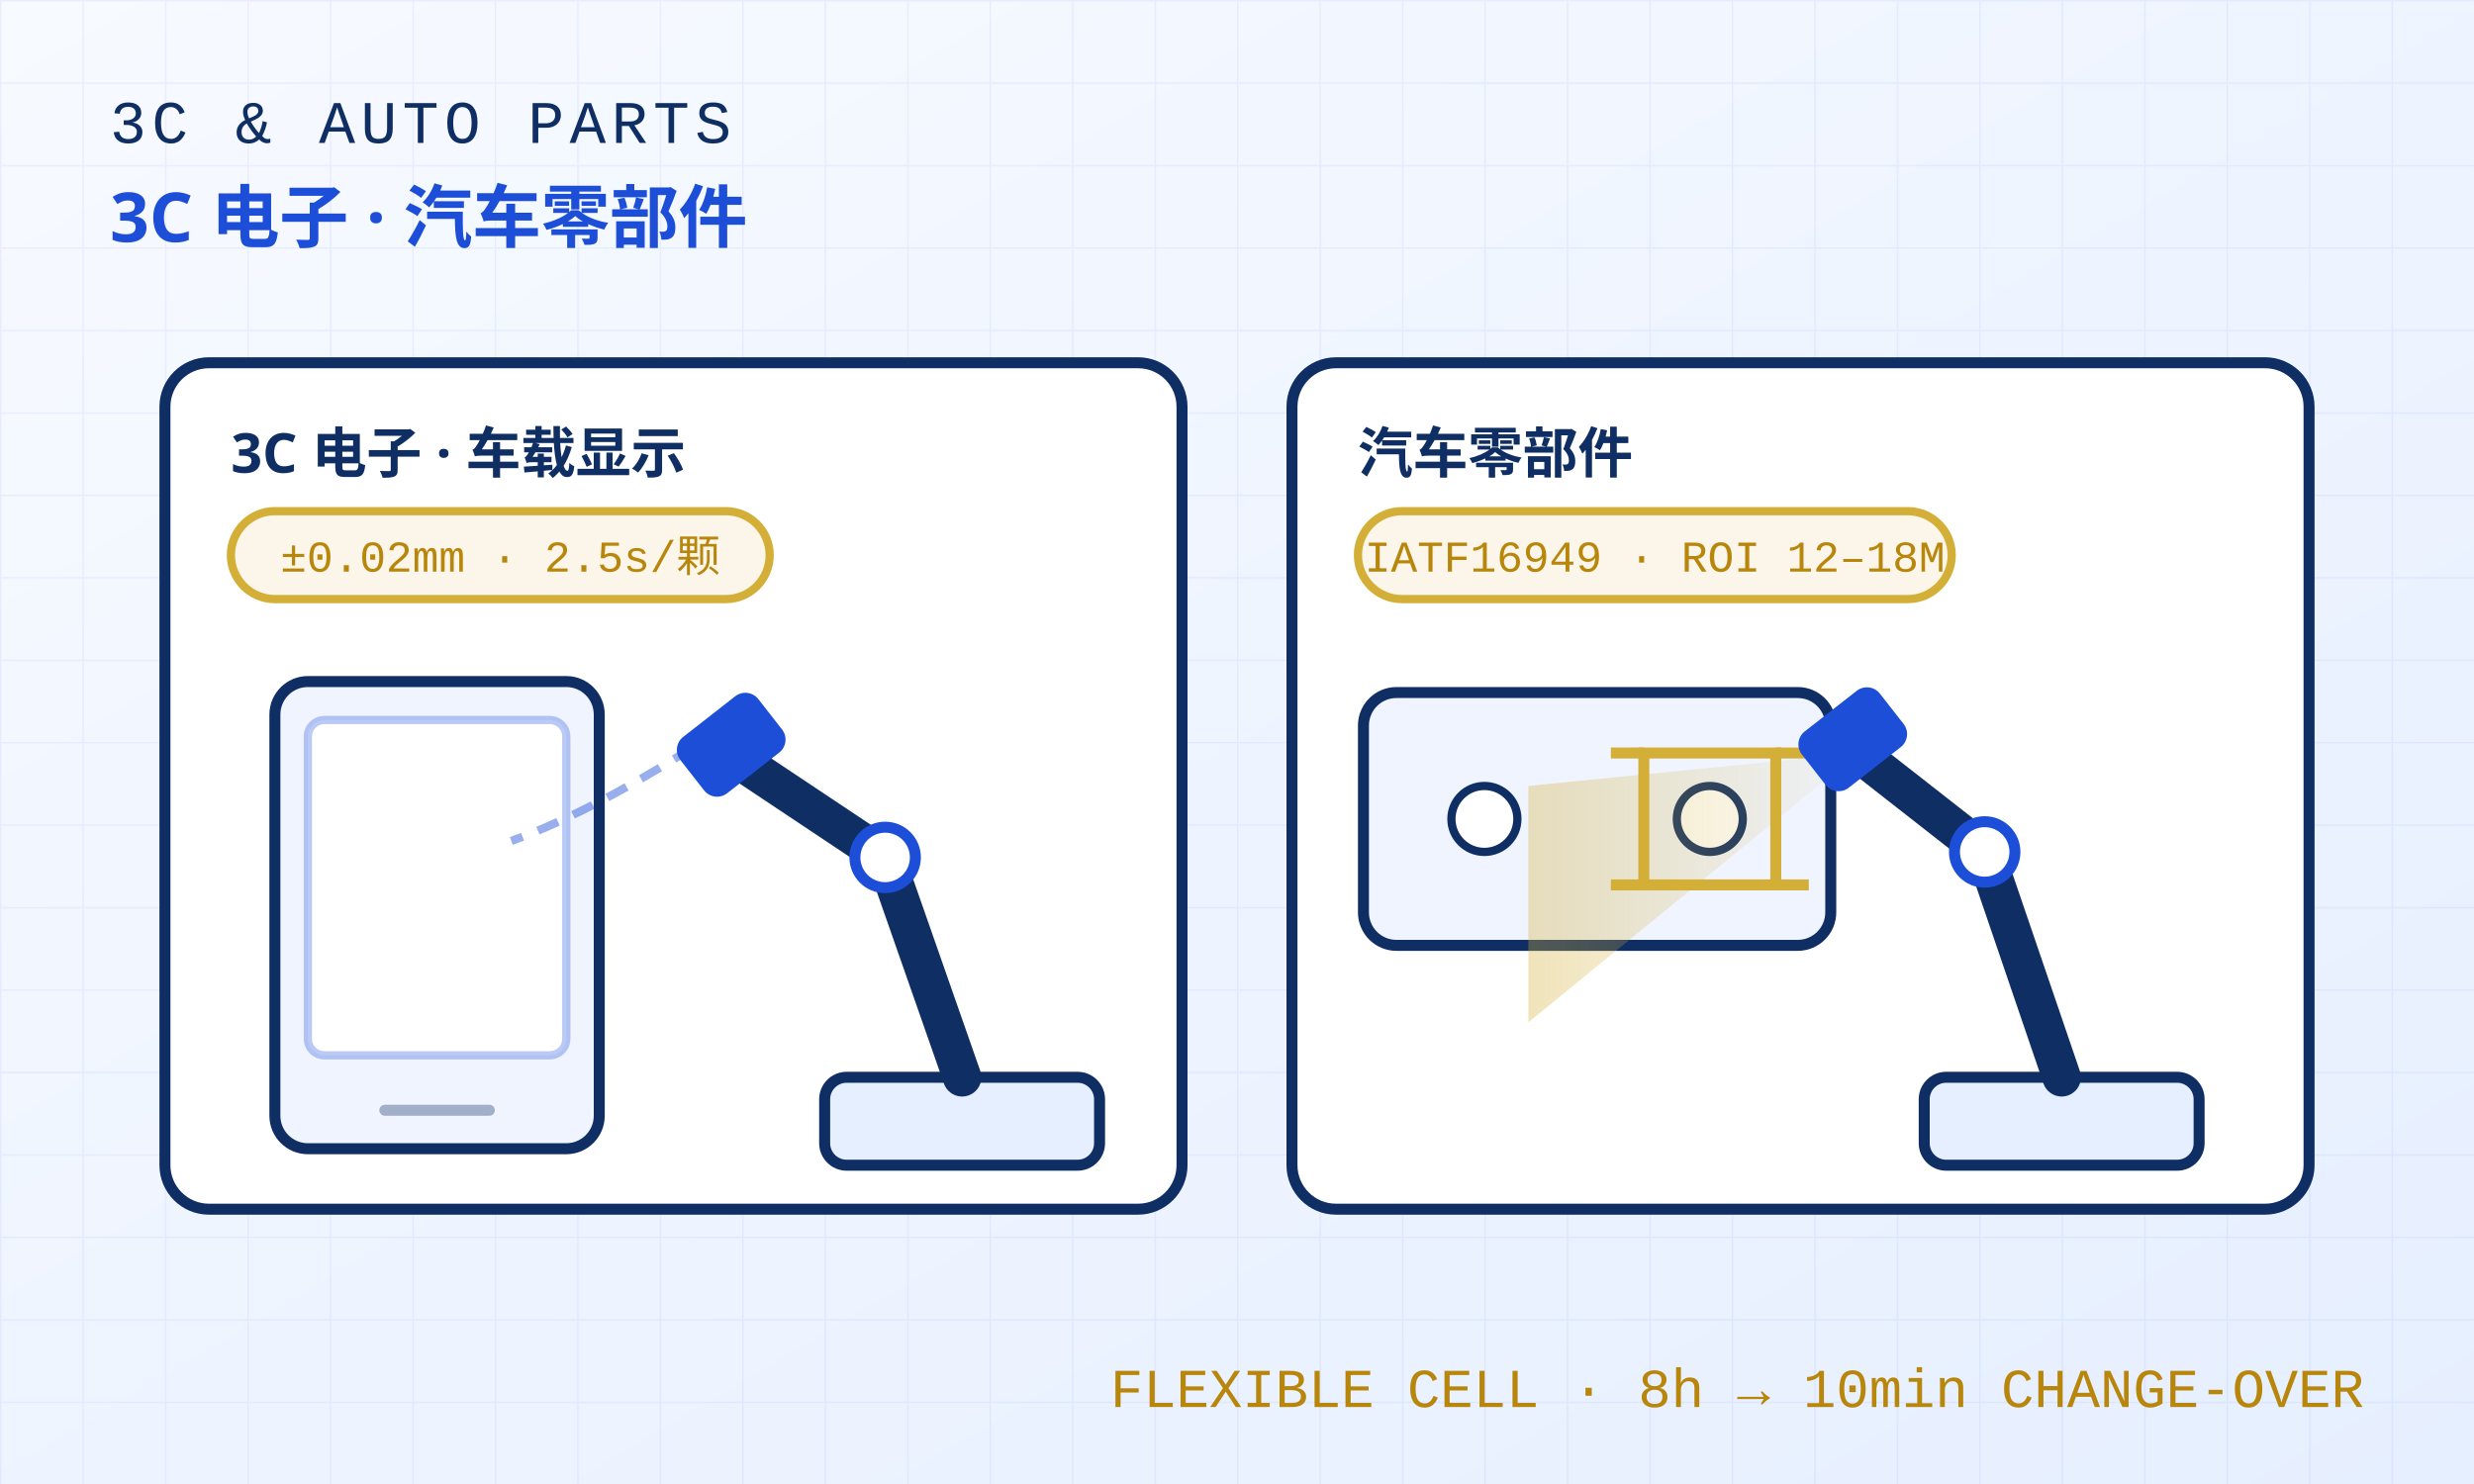
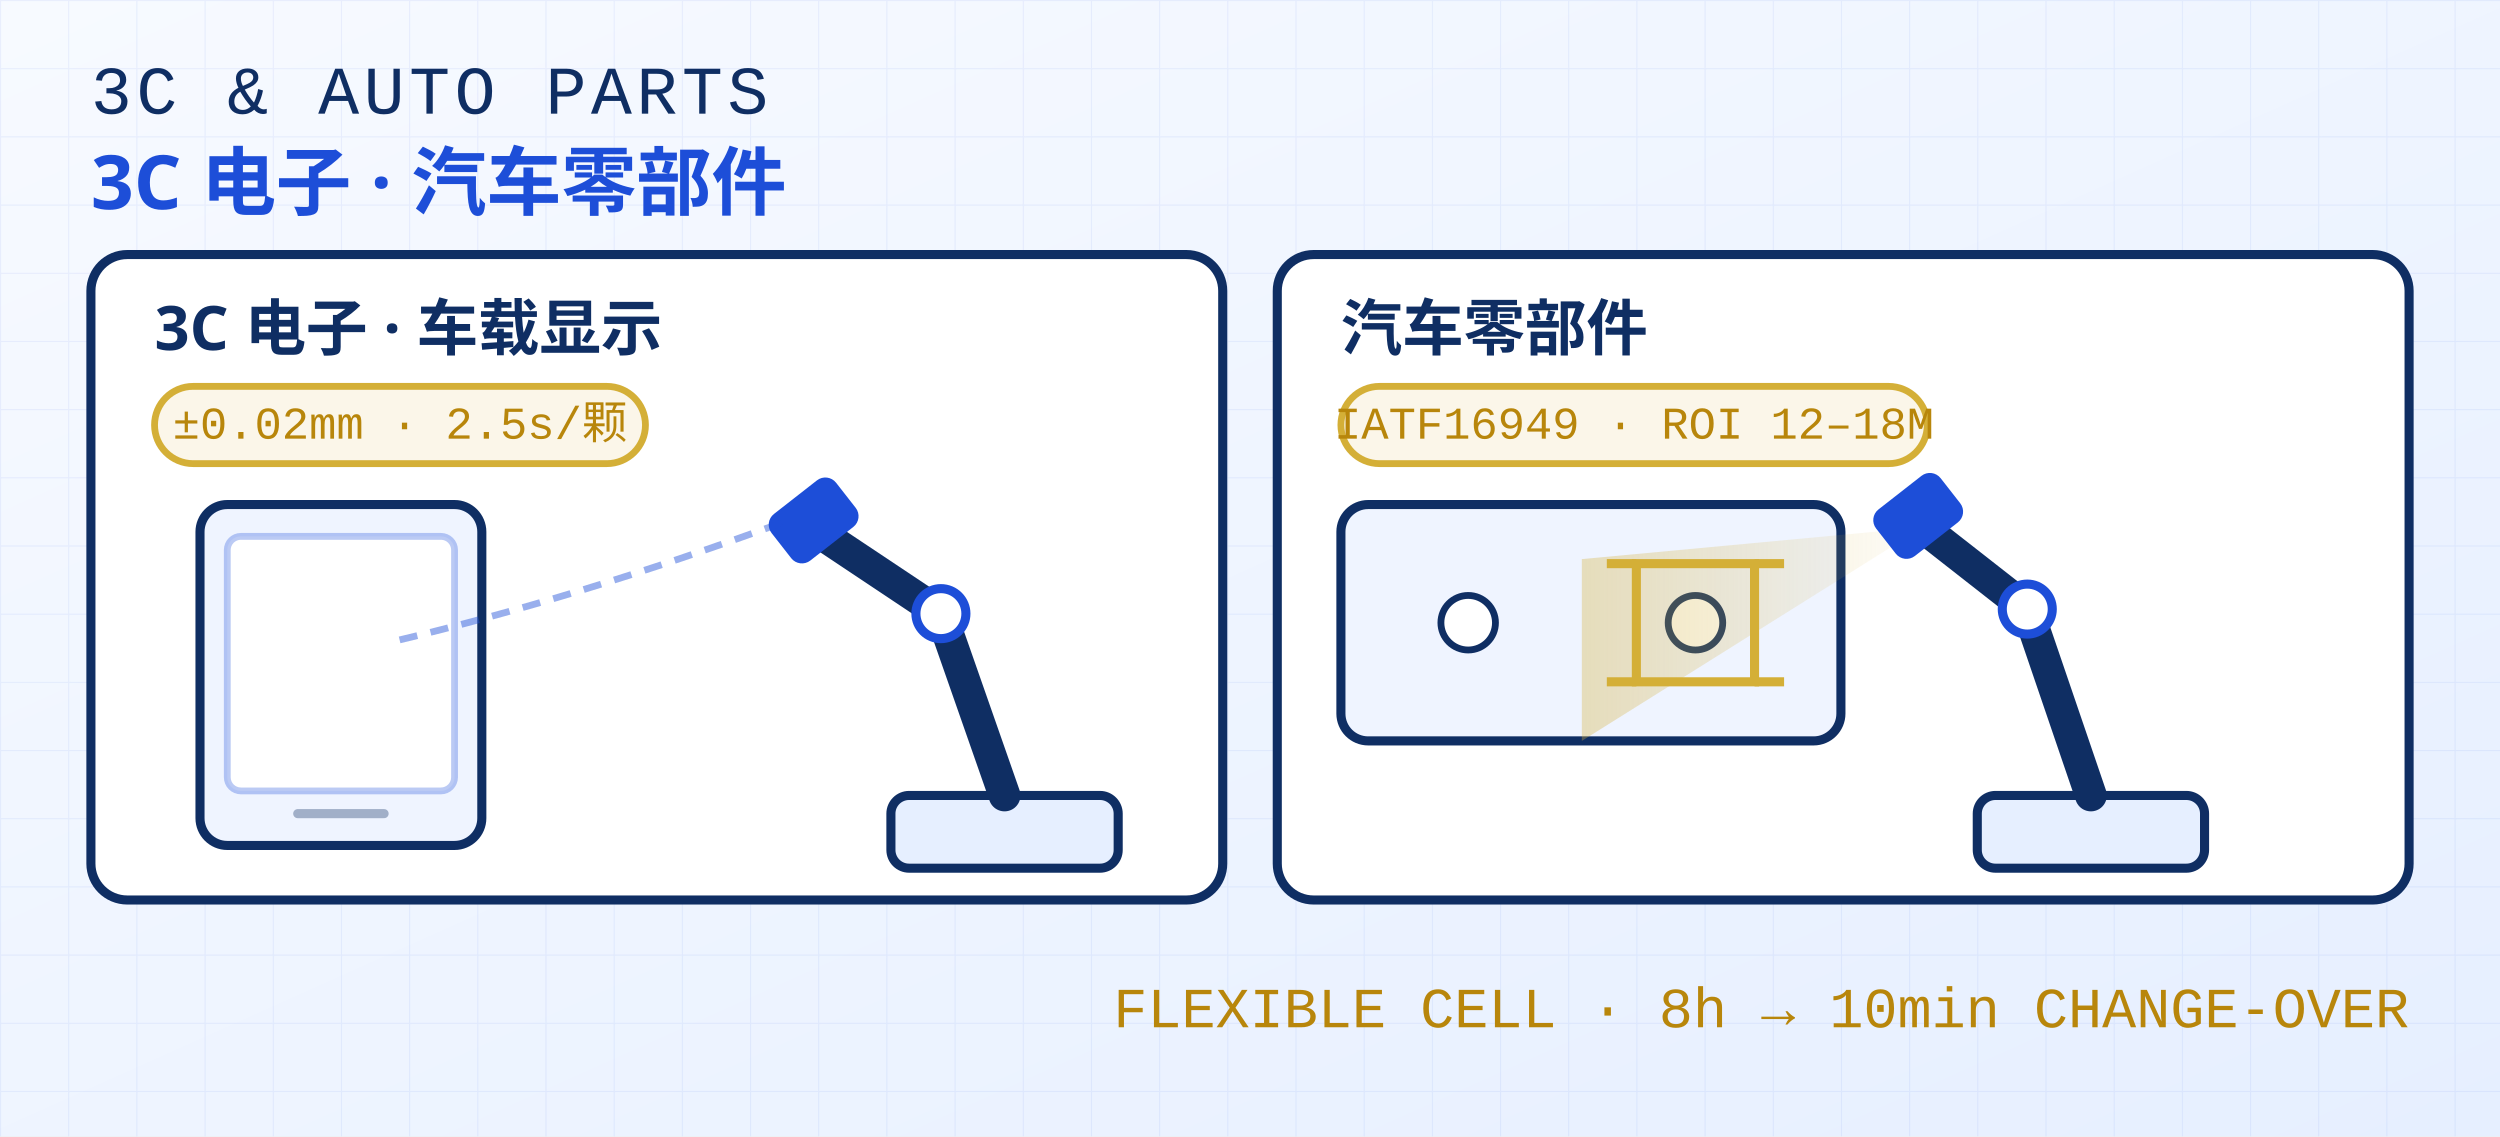
- <svg xmlns="http://www.w3.org/2000/svg" viewBox="0 0 900 540" width="900" height="540" role="img" aria-label="3C 电子与汽车零部件产线上协作机器人执行锁付与视觉检测示意">
+ <svg xmlns="http://www.w3.org/2000/svg" viewBox="0 0 1100 500" width="1100" height="500" role="img" aria-label="3C 电子与汽车零部件产线上协作机器人执行锁付与视觉检测示意">
  <defs>
    <linearGradient id="bgI1" x1="0" y1="0" x2="1" y2="1">
      <stop offset="0" stop-color="#f7faff" />
      <stop offset="1" stop-color="#e6efff" />
    </linearGradient>
    <pattern id="gridI1" width="30" height="30" patternUnits="userSpaceOnUse">
      <path d="M30 0H0V30" fill="none" stroke="#1d4ed8" stroke-opacity="0.07" stroke-width="1" />
    </pattern>
    <linearGradient id="coneI1" x1="0" y1="0" x2="1" y2="0">
      <stop offset="0" stop-color="#d4af37" stop-opacity="0.34" />
      <stop offset="1" stop-color="#d4af37" stop-opacity="0.03" />
    </linearGradient>
  </defs>
-   <rect width="900" height="540" fill="url(#bgI1)" />
-   <rect width="900" height="540" fill="url(#gridI1)" />
-   <text x="40" y="52" font-family="Consolas, 'Courier New', monospace" font-size="22" fill="#0f2e63" letter-spacing="2">3C &amp; AUTO PARTS</text>
-   <text x="40" y="88" font-family="'PingFang SC','Microsoft YaHei',sans-serif" font-size="25" font-weight="600" fill="#1d4ed8">3C 电子 · 汽车零部件</text>
+   <rect width="1100" height="500" fill="url(#bgI1)" />
+   <rect width="1100" height="500" fill="url(#gridI1)" />
+   <text x="40" y="50" font-family="Consolas, 'Courier New', monospace" font-size="30" fill="#0f2e63" letter-spacing="2">3C &amp; AUTO PARTS</text>
+   <text x="40" y="92" font-family="'PingFang SC','Microsoft YaHei',sans-serif" font-size="33" font-weight="600" fill="#1d4ed8">3C 电子 · 汽车零部件</text>
  <g>
-     <rect x="60" y="132" width="370" height="308" rx="16" fill="#ffffff" stroke="#0f2e63" stroke-width="4" />
-     <text x="84" y="172" font-family="'PingFang SC','Microsoft YaHei',sans-serif" font-size="20" font-weight="600" fill="#0f2e63">3C 电子 · 车载显示</text>
-     <rect x="84" y="186" width="196" height="32" rx="16" fill="#fbf6e9" stroke="#d4af37" stroke-width="3" />
-     <text x="182" y="208" text-anchor="middle" font-family="Consolas, 'Courier New', monospace" font-size="16" fill="#b8860b">±0.02mm · 2.5s/颗</text>
-     <rect x="100" y="248" width="118" height="170" rx="12" fill="#eff4ff" stroke="#0f2e63" stroke-width="4" />
-     <rect x="112" y="262" width="94" height="122" rx="6" fill="#ffffff" stroke="#1d4ed8" stroke-opacity="0.3" stroke-width="3" />
-     <path d="M140 404H178" stroke="#0f2e63" stroke-opacity="0.35" stroke-width="4" stroke-linecap="round" />
-     <rect x="300" y="392" width="100" height="32" rx="8" fill="#e6efff" stroke="#0f2e63" stroke-width="4" />
-     <path d="M350 392L322 312" stroke="#0f2e63" stroke-width="14" stroke-linecap="round" />
-     <path d="M322 312L268 276" stroke="#0f2e63" stroke-width="14" stroke-linecap="round" />
-     <circle cx="322" cy="312" r="11" fill="#ffffff" stroke="#1d4ed8" stroke-width="4" />
-     <g transform="rotate(-38 266 271)">
-       <rect x="248" y="258" width="36" height="26" rx="6" fill="#1d4ed8" />
+     <rect x="40" y="112" width="498" height="284" rx="16" fill="#ffffff" stroke="#0f2e63" stroke-width="4" />
+     <text x="68" y="154" font-family="'PingFang SC','Microsoft YaHei',sans-serif" font-size="27" font-weight="600" fill="#0f2e63">3C 电子 · 车载显示</text>
+     <rect x="68" y="170" width="216" height="34" rx="17" fill="#fbf6e9" stroke="#d4af37" stroke-width="3" />
+     <text x="176" y="193" text-anchor="middle" font-family="Consolas, 'Courier New', monospace" font-size="20" fill="#b8860b">±0.02mm · 2.5s/颗</text>
+     <rect x="88" y="222" width="124" height="150" rx="12" fill="#eff4ff" stroke="#0f2e63" stroke-width="4" />
+     <rect x="100" y="236" width="100" height="112" rx="6" fill="#ffffff" stroke="#1d4ed8" stroke-opacity="0.3" stroke-width="3" />
+     <path d="M131 358H169" stroke="#0f2e63" stroke-opacity="0.35" stroke-width="4" stroke-linecap="round" />
+     <rect x="392" y="350" width="100" height="32" rx="8" fill="#e6efff" stroke="#0f2e63" stroke-width="4" />
+     <path d="M442 350L414 270" stroke="#0f2e63" stroke-width="14" stroke-linecap="round" />
+     <path d="M414 270L360 234" stroke="#0f2e63" stroke-width="14" stroke-linecap="round" />
+     <circle cx="414" cy="270" r="11" fill="#ffffff" stroke="#1d4ed8" stroke-width="4" />
+     <g transform="rotate(-38 358 229)">
+       <rect x="340" y="216" width="36" height="26" rx="6" fill="#1d4ed8" />
    </g>
-     <path d="M252 272Q214 296 186 306" fill="none" stroke="#1d4ed8" stroke-opacity="0.45" stroke-width="3" stroke-dasharray="8 6" />
+     <path d="M344 230Q254 263 174 282" fill="none" stroke="#1d4ed8" stroke-opacity="0.45" stroke-width="3" stroke-dasharray="8 6" />
  </g>
  <g>
-     <rect x="470" y="132" width="370" height="308" rx="16" fill="#ffffff" stroke="#0f2e63" stroke-width="4" />
-     <text x="494" y="172" font-family="'PingFang SC','Microsoft YaHei',sans-serif" font-size="20" font-weight="600" fill="#0f2e63">汽车零部件</text>
-     <rect x="494" y="186" width="216" height="32" rx="16" fill="#fbf6e9" stroke="#d4af37" stroke-width="3" />
-     <text x="602" y="208" text-anchor="middle" font-family="Consolas, 'Courier New', monospace" font-size="16" fill="#b8860b">IATF16949 · ROI 12–18M</text>
-     <rect x="496" y="252" width="170" height="92" rx="12" fill="#eff4ff" stroke="#0f2e63" stroke-width="4" />
-     <circle cx="540" cy="298" r="12" fill="#ffffff" stroke="#0f2e63" stroke-width="3" />
-     <circle cx="622" cy="298" r="12" fill="#ffffff" stroke="#0f2e63" stroke-width="3" />
-     <path d="M676 274L556 286V372Z" fill="url(#coneI1)" />
-     <rect x="598" y="274" width="48" height="48" fill="none" stroke="#d4af37" stroke-width="4" />
-     <path d="M598 274h-12M646 274h12M598 322h-12M646 322h12" stroke="#d4af37" stroke-width="4" />
-     <rect x="700" y="392" width="100" height="32" rx="8" fill="#e6efff" stroke="#0f2e63" stroke-width="4" />
-     <path d="M750 392L722 310" stroke="#0f2e63" stroke-width="14" stroke-linecap="round" />
-     <path d="M722 310L676 274" stroke="#0f2e63" stroke-width="14" stroke-linecap="round" />
-     <circle cx="722" cy="310" r="11" fill="#ffffff" stroke="#1d4ed8" stroke-width="4" />
-     <g transform="rotate(-38 674 269)">
-       <rect x="656" y="256" width="36" height="26" rx="6" fill="#1d4ed8" />
+     <rect x="562" y="112" width="498" height="284" rx="16" fill="#ffffff" stroke="#0f2e63" stroke-width="4" />
+     <text x="590" y="154" font-family="'PingFang SC','Microsoft YaHei',sans-serif" font-size="27" font-weight="600" fill="#0f2e63">汽车零部件</text>
+     <rect x="590" y="170" width="258" height="34" rx="17" fill="#fbf6e9" stroke="#d4af37" stroke-width="3" />
+     <text x="719" y="193" text-anchor="middle" font-family="Consolas, 'Courier New', monospace" font-size="20" fill="#b8860b">IATF16949 · ROI 12–18M</text>
+     <rect x="590" y="222" width="220" height="104" rx="12" fill="#eff4ff" stroke="#0f2e63" stroke-width="4" />
+     <circle cx="646" cy="274" r="12" fill="#ffffff" stroke="#0f2e63" stroke-width="3" />
+     <circle cx="746" cy="274" r="12" fill="#ffffff" stroke="#0f2e63" stroke-width="3" />
+     <path d="M846 232L696 246V326Z" fill="url(#coneI1)" />
+     <rect x="720" y="248" width="52" height="52" fill="none" stroke="#d4af37" stroke-width="4" />
+     <path d="M720 248h-13M772 248h13M720 300h-13M772 300h13" stroke="#d4af37" stroke-width="4" />
+     <rect x="870" y="350" width="100" height="32" rx="8" fill="#e6efff" stroke="#0f2e63" stroke-width="4" />
+     <path d="M920 350L892 268" stroke="#0f2e63" stroke-width="14" stroke-linecap="round" />
+     <path d="M892 268L846 232" stroke="#0f2e63" stroke-width="14" stroke-linecap="round" />
+     <circle cx="892" cy="268" r="11" fill="#ffffff" stroke="#1d4ed8" stroke-width="4" />
+     <g transform="rotate(-38 844 227)">
+       <rect x="826" y="214" width="36" height="26" rx="6" fill="#1d4ed8" />
    </g>
  </g>
-   <text x="860" y="512" text-anchor="end" font-family="Consolas, 'Courier New', monospace" font-size="20" fill="#b8860b">FLEXIBLE CELL · 8h → 10min CHANGE‑OVER</text>
+   <text x="1060" y="452" text-anchor="end" font-family="Consolas, 'Courier New', monospace" font-size="25" fill="#b8860b">FLEXIBLE CELL · 8h → 10min CHANGE‑OVER</text>
</svg>
